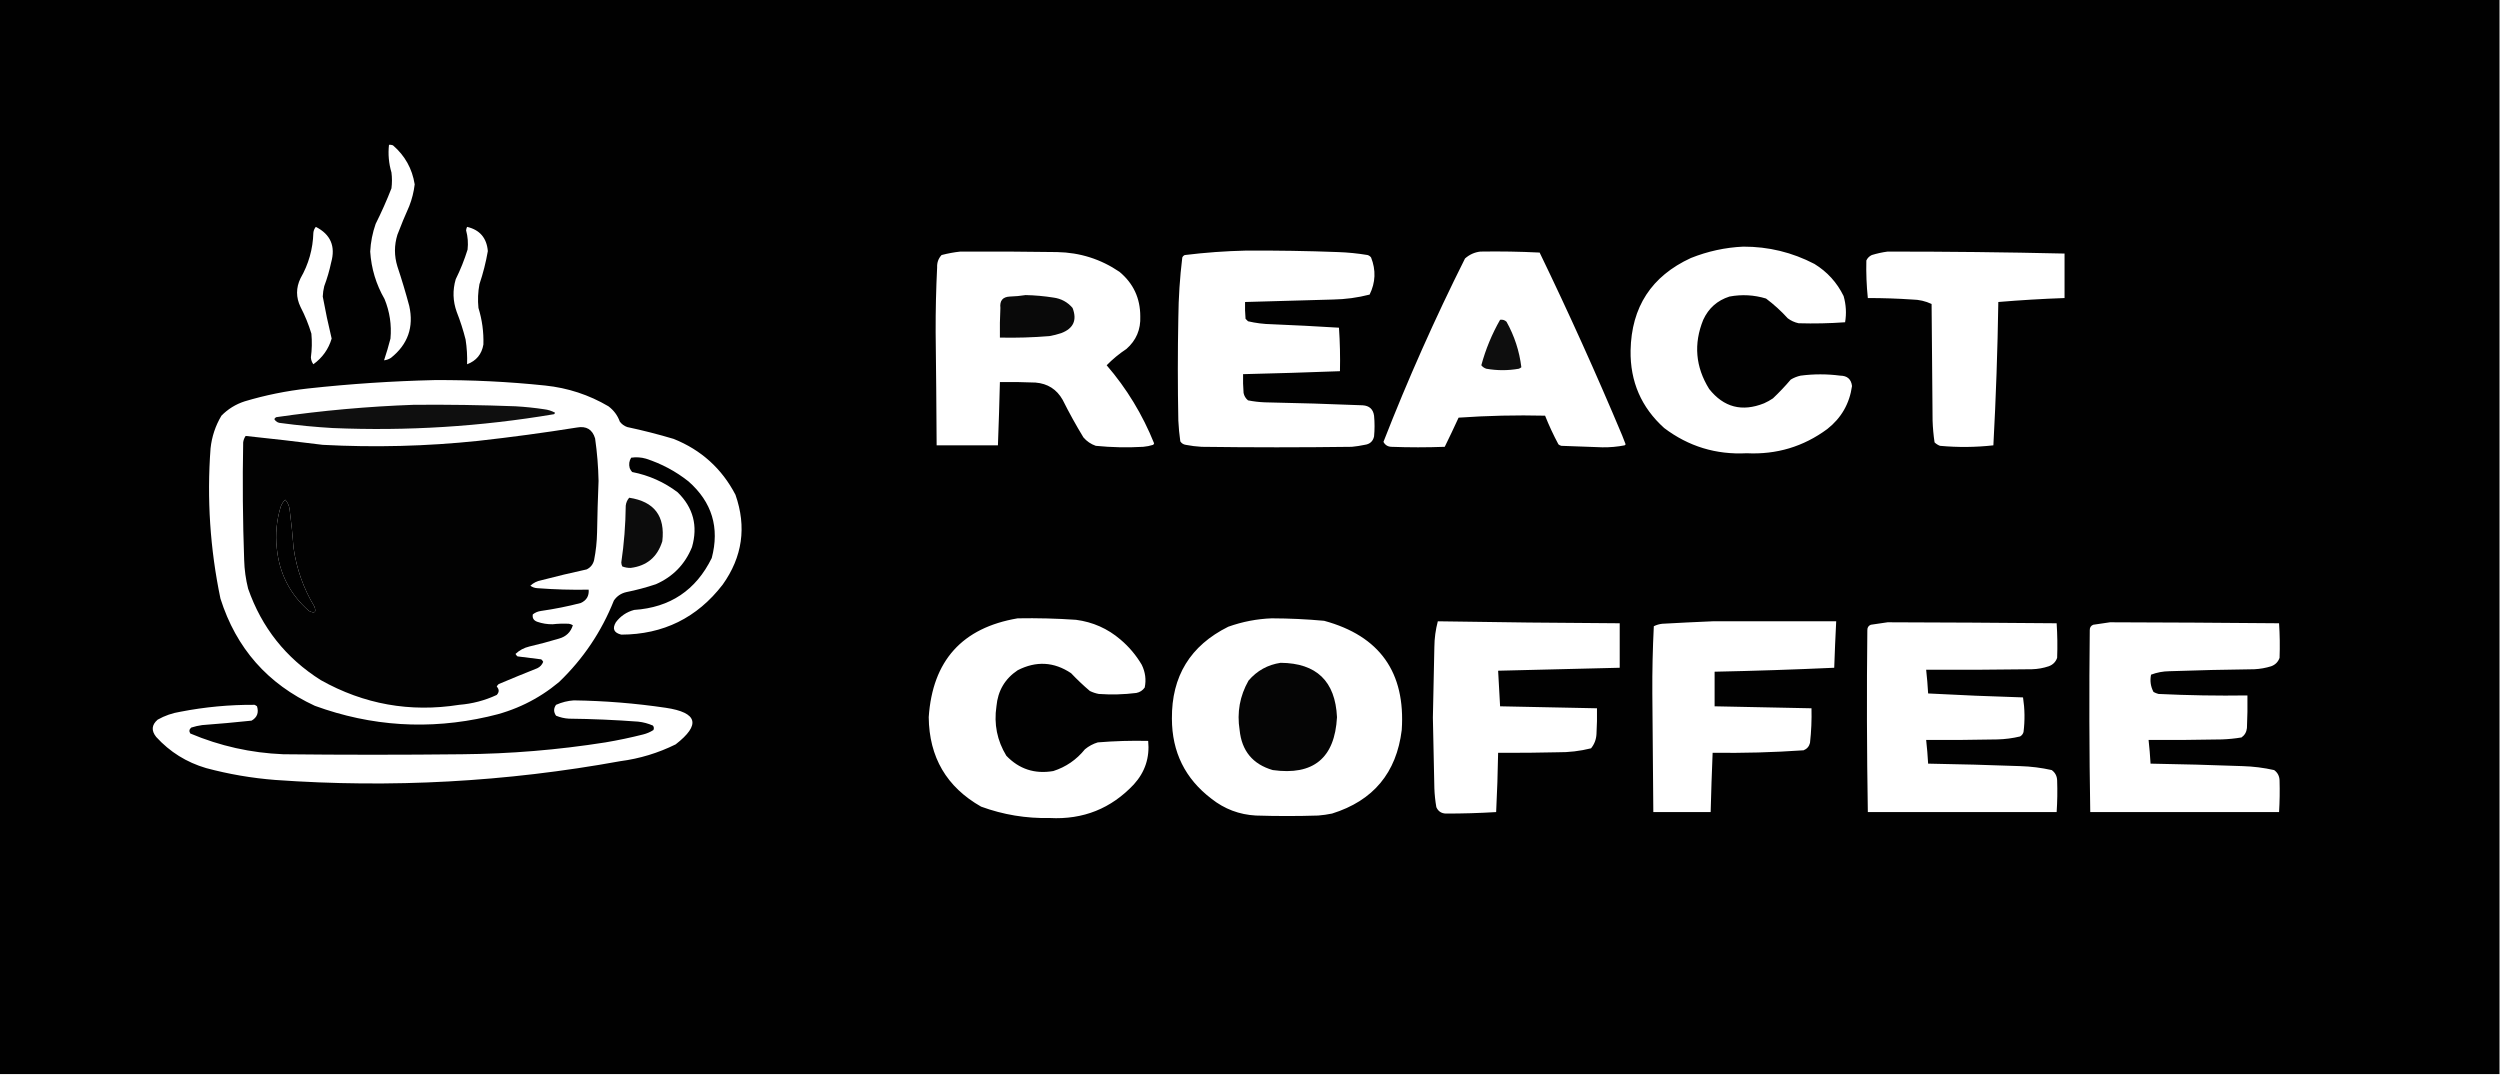
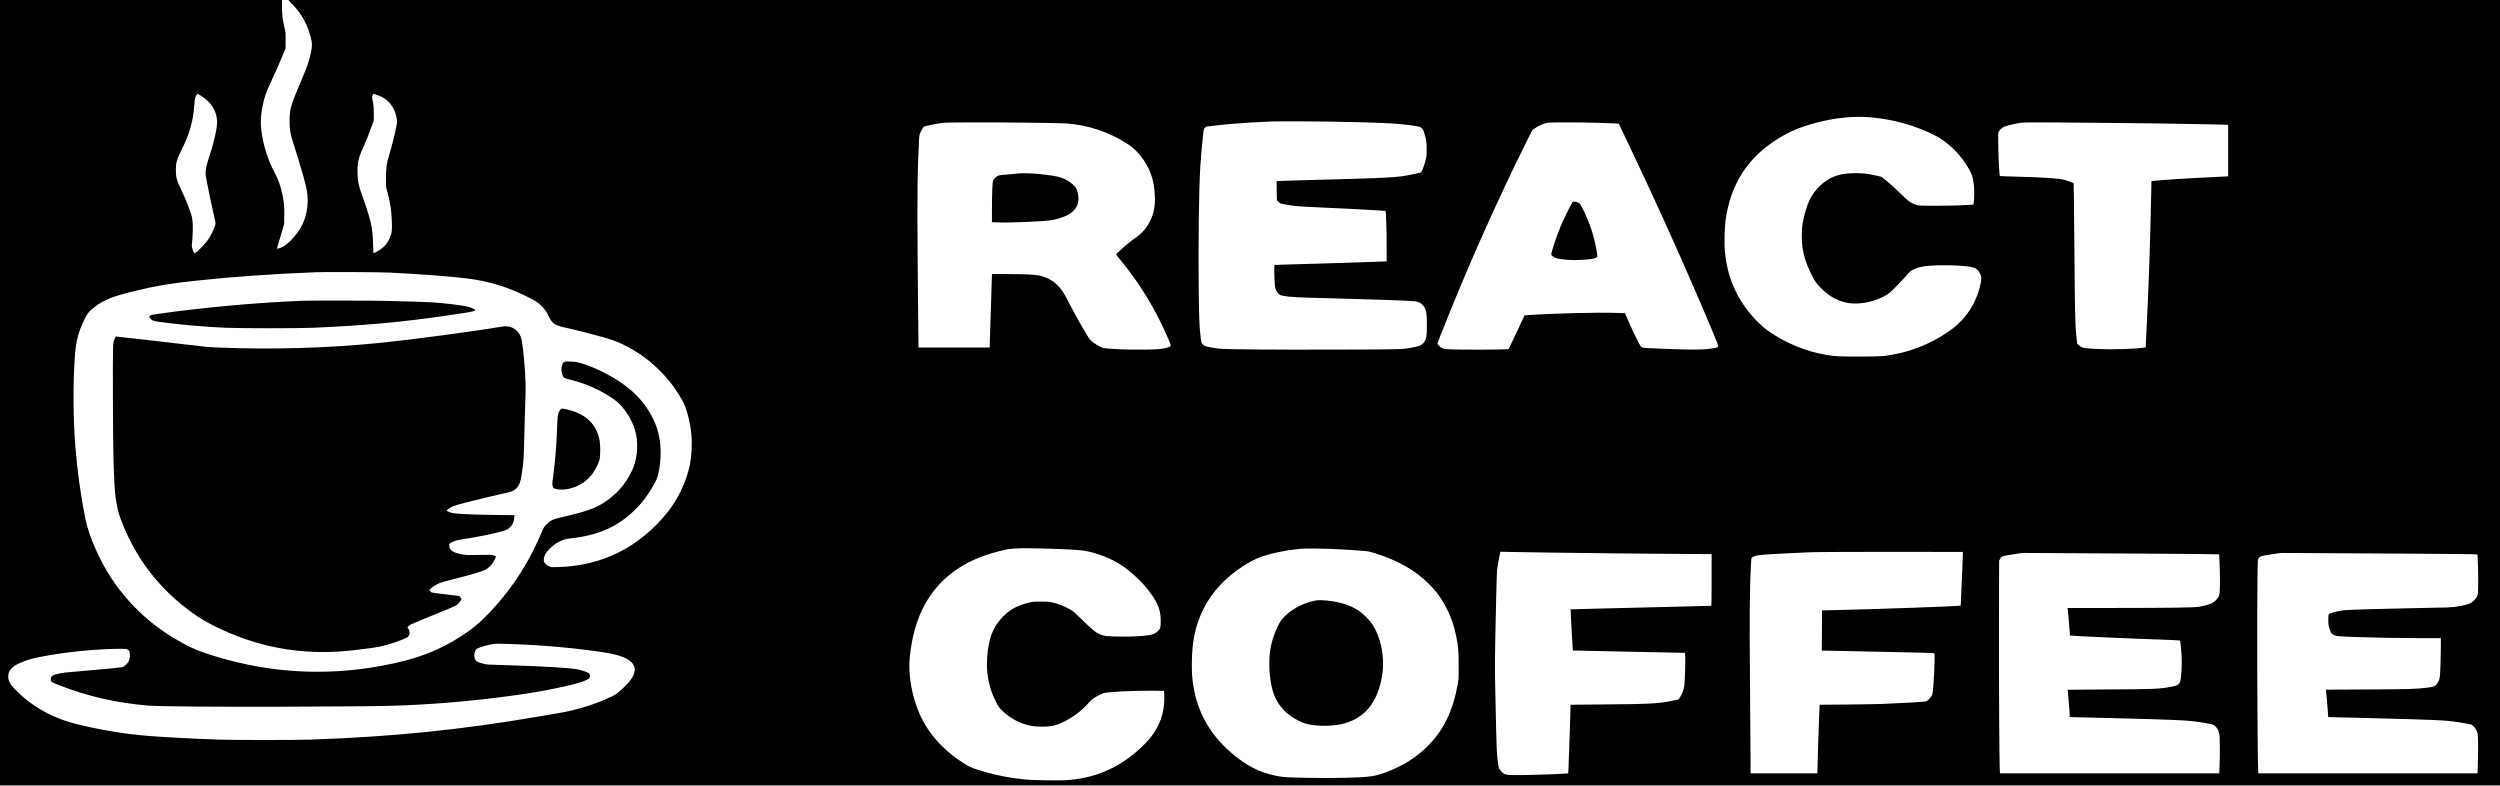
- <svg xmlns="http://www.w3.org/2000/svg" version="1.1" width="2529px" height="1087px" style="shape-rendering:geometricPrecision; text-rendering:geometricPrecision; image-rendering:optimizeQuality; fill-rule:evenodd; clip-rule:evenodd">
-   <g>
-     <path style="opacity:0.996" fill="#000000" d="M -0.5,-0.5 C 842.5,-0.5 1685.5,-0.5 2528.5,-0.5C 2528.5,361.833 2528.5,724.167 2528.5,1086.5C 1685.5,1086.5 842.5,1086.5 -0.5,1086.5C -0.5,724.167 -0.5,361.833 -0.5,-0.5 Z M 393.5,146.5 C 394.873,146.343 396.207,146.51 397.5,147C 409.668,157.505 417.001,170.672 419.5,186.5C 418.608,194.066 416.775,201.4 414,208.5C 409.724,218.052 405.724,227.719 402,237.5C 398.717,248.16 398.717,258.827 402,269.5C 406.405,282.714 410.405,296.047 414,309.5C 418.758,330.896 412.591,348.396 395.5,362C 393.35,363.411 391.016,364.245 388.5,364.5C 390.918,357.306 393.085,349.973 395,342.5C 396.254,328.692 394.254,315.358 389,302.5C 380.431,287.626 375.597,271.626 374.5,254.5C 374.987,244.897 376.821,235.564 380,226.5C 385.883,214.736 391.216,202.736 396,190.5C 396.667,185.167 396.667,179.833 396,174.5C 393.29,165.269 392.456,155.935 393.5,146.5 Z M 319.5,229.5 C 334.441,237.125 339.608,249.125 335,265.5C 333.276,273.672 330.943,281.672 328,289.5C 327.141,292.948 326.641,296.448 326.5,300C 329.102,314.244 332.102,328.411 335.5,342.5C 332.338,353.184 326.171,361.851 317,368.5C 315.481,366.444 314.647,364.11 314.5,361.5C 315.57,353.522 315.737,345.522 315,337.5C 312.169,328.169 308.502,319.169 304,310.5C 299.333,300.833 299.333,291.167 304,281.5C 312.198,267.242 316.531,251.908 317,235.5C 317.236,233.189 318.069,231.189 319.5,229.5 Z M 472.5,229.5 C 485.348,232.523 492.348,240.69 493.5,254C 491.533,265.369 488.699,276.535 485,287.5C 483.512,295.445 483.178,303.445 484,311.5C 487.726,323.582 489.393,335.915 489,348.5C 487.346,358.322 481.846,364.989 472.5,368.5C 472.795,360.156 472.295,351.823 471,343.5C 468.603,333.975 465.603,324.642 462,315.5C 458.09,304.577 457.757,293.577 461,282.5C 465.777,272.841 469.777,262.841 473,252.5C 473.743,245.912 473.243,239.412 471.5,233C 471.648,231.744 471.982,230.577 472.5,229.5 Z M 1763.5,249.5 C 1788.96,249.424 1812.96,255.257 1835.5,267C 1848.49,274.987 1858.32,285.82 1865,299.5C 1867.5,308.27 1868,317.103 1866.5,326C 1850.84,327.128 1835.18,327.461 1819.5,327C 1815.46,326.144 1811.79,324.478 1808.5,322C 1801.77,314.595 1794.43,307.928 1786.5,302C 1774.35,298.322 1762.02,297.656 1749.5,300C 1737.24,303.924 1728.41,311.757 1723,323.5C 1713.13,347.856 1715.13,371.189 1729,393.5C 1743.73,412.061 1762.23,416.894 1784.5,408C 1787.66,406.587 1790.66,404.92 1793.5,403C 1799.87,396.969 1805.87,390.636 1811.5,384C 1814.62,382.107 1817.95,380.774 1821.5,380C 1834.82,378.265 1848.16,378.265 1861.5,380C 1868.66,380.058 1872.66,383.558 1873.5,390.5C 1870.98,408.367 1862.65,422.867 1848.5,434C 1824.36,451.822 1797.19,459.988 1767,458.5C 1735.92,460.113 1708.09,451.613 1683.5,433C 1660.32,412.129 1648.99,385.962 1649.5,354.5C 1650.35,310.505 1670.69,279.339 1710.5,261C 1727.65,254.148 1745.31,250.315 1763.5,249.5 Z M 1260.5,253.5 C 1291.51,253.334 1322.51,253.834 1353.5,255C 1363.57,255.341 1373.57,256.341 1383.5,258C 1384.93,258.465 1386.1,259.299 1387,260.5C 1392.02,273.277 1391.52,285.777 1385.5,298C 1373.4,301.123 1361.07,302.79 1348.5,303C 1318.82,303.792 1289.16,304.625 1259.5,305.5C 1259.33,311.176 1259.5,316.843 1260,322.5C 1260.83,323.333 1261.67,324.167 1262.5,325C 1270.39,326.849 1278.39,327.849 1286.5,328C 1309.21,328.922 1331.88,330.089 1354.5,331.5C 1355.5,346.152 1355.83,360.818 1355.5,375.5C 1322.86,376.739 1290.19,377.739 1257.5,378.5C 1257.33,384.842 1257.5,391.175 1258,397.5C 1258.61,400.548 1260.11,403.048 1262.5,405C 1268.1,406.124 1273.77,406.79 1279.5,407C 1312.52,407.642 1345.52,408.642 1378.5,410C 1385.23,410.431 1389.06,413.931 1390,420.5C 1390.67,427.5 1390.67,434.5 1390,441.5C 1388.87,446.498 1385.71,449.331 1380.5,450C 1376.21,450.912 1371.87,451.579 1367.5,452C 1316.83,452.667 1266.17,452.667 1215.5,452C 1210.12,451.693 1204.78,451.026 1199.5,450C 1197.15,449.654 1195.32,448.487 1194,446.5C 1193,439.533 1192.34,432.533 1192,425.5C 1191.33,390.833 1191.33,356.167 1192,321.5C 1192.2,301.081 1193.53,280.747 1196,260.5C 1196.5,259.333 1197.33,258.5 1198.5,258C 1219.24,255.462 1239.91,253.962 1260.5,253.5 Z M 971.5,254.5 C 1004.17,254.333 1036.84,254.5 1069.5,255C 1092.55,255.461 1113.55,262.128 1132.5,275C 1146.5,286.667 1153.5,301.667 1153.5,320C 1154.07,333.297 1149.41,344.297 1139.5,353C 1132.24,357.794 1125.57,363.294 1119.5,369.5C 1139.77,392.995 1155.77,419.329 1167.5,448.5C 1167.29,449.086 1166.96,449.586 1166.5,450C 1163.25,451.036 1159.91,451.703 1156.5,452C 1140.45,452.921 1124.45,452.588 1108.5,451C 1103.55,449.28 1099.39,446.446 1096,442.5C 1088.49,430.155 1081.49,417.488 1075,404.5C 1068.98,393.829 1059.81,387.995 1047.5,387C 1035.5,386.5 1023.5,386.333 1011.5,386.5C 1010.99,407.839 1010.32,429.172 1009.5,450.5C 988.833,450.5 968.167,450.5 947.5,450.5C 947.288,412.333 946.955,374.166 946.5,336C 946.424,314.148 946.924,292.315 948,270.5C 947.777,265.639 949.277,261.473 952.5,258C 958.879,256.326 965.213,255.16 971.5,254.5 Z M 1497.5,254.5 C 1517.51,254.167 1537.51,254.5 1557.5,255.5C 1586.96,316.424 1614.8,378.091 1641,440.5C 1642.17,443.5 1643.33,446.5 1644.5,449.5C 1644.17,449.833 1643.83,450.167 1643.5,450.5C 1636.09,451.942 1628.59,452.609 1621,452.5C 1607.17,451.988 1593.33,451.488 1579.5,451C 1578.38,450.751 1577.38,450.251 1576.5,449.5C 1571.45,440.074 1566.95,430.407 1563,420.5C 1533.88,419.802 1504.71,420.469 1475.5,422.5C 1470.96,432.409 1466.3,442.243 1461.5,452C 1443.5,452.667 1425.5,452.667 1407.5,452C 1403.83,451.835 1401.16,450.168 1399.5,447C 1424.13,383.913 1451.63,322.08 1482,261.5C 1486.52,257.504 1491.68,255.17 1497.5,254.5 Z M 1909.5,254.5 C 1969.18,254.464 2028.85,255.131 2088.5,256.5C 2088.5,271.5 2088.5,286.5 2088.5,301.5C 2066.12,302.295 2043.79,303.628 2021.5,305.5C 2020.77,353.88 2019.1,402.213 2016.5,450.5C 1998.53,452.506 1980.53,452.672 1962.5,451C 1960.41,450.208 1958.58,449.041 1957,447.5C 1955.92,440.209 1955.25,432.876 1955,425.5C 1954.67,386.167 1954.33,346.833 1954,307.5C 1947.86,304.605 1941.36,303.105 1934.5,303C 1919.52,301.988 1904.52,301.488 1889.5,301.5C 1888.19,288.86 1887.69,276.193 1888,263.5C 1889.17,261 1891,259.167 1893.5,258C 1898.87,256.362 1904.2,255.195 1909.5,254.5 Z M 439.5,384.5 C 476.94,384.283 514.273,386.116 551.5,390C 574.441,392.395 595.774,399.395 615.5,411C 620.905,415.061 624.738,420.228 627,426.5C 628.938,429.106 631.438,430.939 634.5,432C 650.329,435.366 665.996,439.366 681.5,444C 709.348,455.187 730.182,474.02 744,500.5C 755.407,533.062 751.073,563.395 731,591.5C 705.137,625.014 670.971,641.848 628.5,642C 620.996,640.169 619.163,636.002 623,629.5C 627.69,623.232 633.857,619.065 641.5,617C 677.821,614.595 703.988,597.095 720,564.5C 728.089,533.771 720.255,507.938 696.5,487C 683.595,476.785 669.262,469.119 653.5,464C 648.572,462.582 643.572,462.249 638.5,463C 636.477,466.183 635.977,469.683 637,473.5C 637.583,475.002 638.416,476.335 639.5,477.5C 656.486,480.83 671.819,487.664 685.5,498C 701.35,513.569 706.183,532.069 700,553.5C 692.92,570.914 680.753,583.414 663.5,591C 653.669,594.291 643.669,596.958 633.5,599C 628.2,600.229 624.033,603.062 621,607.5C 608.436,639.051 589.936,666.551 565.5,690C 544.484,707.507 520.484,719.173 493.5,725C 434.045,738.538 375.711,734.871 318.5,714C 270.738,691.902 238.905,655.735 223,605.5C 212.52,555.27 209.187,504.603 213,453.5C 214.28,441.661 217.946,430.661 224,420.5C 230.61,413.774 238.443,408.94 247.5,406C 268.425,399.734 289.759,395.401 311.5,393C 354.204,388.332 396.87,385.498 439.5,384.5 Z M 288.5,505.5 C 291.038,508.245 292.538,511.578 293,515.5C 294.689,528.462 296.023,541.462 297,554.5C 300.034,575.603 307.034,595.27 318,613.5C 320.27,619.431 318.437,620.931 312.5,618C 293.348,601.198 282.515,580.031 280,554.5C 278.464,540.195 279.797,526.195 284,512.5C 285.012,509.798 286.512,507.465 288.5,505.5 Z M 1029.5,625.5 C 1049.19,625.153 1068.86,625.653 1088.5,627C 1105.53,629.227 1120.53,635.894 1133.5,647C 1142.11,654.278 1149.28,662.778 1155,672.5C 1158.62,679.92 1159.62,687.587 1158,695.5C 1155.9,698.467 1153.07,700.3 1149.5,701C 1136.88,702.564 1124.22,702.897 1111.5,702C 1108.36,701.399 1105.36,700.399 1102.5,699C 1095.86,693.366 1089.53,687.366 1083.5,681C 1066.2,669.44 1048.2,668.44 1029.5,678C 1016.59,686.628 1009.43,698.794 1008,714.5C 1005.33,732.492 1008.66,749.159 1018,764.5C 1030.95,778.039 1046.78,783.205 1065.5,780C 1078.29,775.89 1088.96,768.557 1097.5,758C 1101.37,754.796 1105.7,752.462 1110.5,751C 1127.46,749.607 1144.46,749.107 1161.5,749.5C 1163.15,766.377 1158.32,781.043 1147,793.5C 1124.04,817.939 1095.7,829.272 1062,827.5C 1038.06,828.031 1014.9,824.197 992.5,816C 957.581,796.183 939.915,766.016 939.5,725.5C 943.339,668.339 973.339,635.006 1029.5,625.5 Z M 1286.5,625.5 C 1304.21,625.557 1321.87,626.391 1339.5,628C 1395.75,643.308 1421.92,680.142 1418,738.5C 1412.67,781.829 1389.17,809.996 1347.5,823C 1342.88,823.958 1338.21,824.625 1333.5,825C 1312.5,825.667 1291.5,825.667 1270.5,825C 1253.69,824.094 1238.69,818.427 1225.5,808C 1198.88,787.759 1185.55,760.759 1185.5,727C 1185.12,684.093 1204.12,653.093 1242.5,634C 1256.87,628.891 1271.54,626.058 1286.5,625.5 Z M 1454.5,628.5 C 1515.83,629.51 1577.16,630.177 1638.5,630.5C 1638.5,645.5 1638.5,660.5 1638.5,675.5C 1597.5,676.568 1556.5,677.568 1515.5,678.5C 1516.07,690.506 1516.74,702.506 1517.5,714.5C 1550.17,715.115 1582.83,715.782 1615.5,716.5C 1615.67,725.173 1615.5,733.84 1615,742.5C 1614.73,747.996 1612.89,752.83 1609.5,757C 1598.36,759.798 1587.03,761.132 1575.5,761C 1555.5,761.5 1535.5,761.667 1515.5,761.5C 1515.17,781.512 1514.5,801.512 1513.5,821.5C 1496.51,822.528 1479.51,823.028 1462.5,823C 1457.97,822.802 1454.8,820.635 1453,816.5C 1451.91,810.218 1451.24,803.884 1451,797.5C 1450.57,773.665 1450.07,749.832 1449.5,726C 1450.07,702.168 1450.57,678.335 1451,654.5C 1451.08,645.663 1452.25,636.996 1454.5,628.5 Z M 1732.5,628.5 C 1774.17,628.5 1815.83,628.5 1857.5,628.5C 1856.69,644.16 1856.03,659.827 1855.5,675.5C 1815.19,677.338 1774.86,678.672 1734.5,679.5C 1734.5,691.167 1734.5,702.833 1734.5,714.5C 1767.17,715.133 1799.83,715.8 1832.5,716.5C 1832.8,728.206 1832.3,739.873 1831,751.5C 1830.11,755.112 1827.94,757.612 1824.5,759C 1793.87,761.109 1763.21,761.942 1732.5,761.5C 1731.67,781.494 1731,801.494 1730.5,821.5C 1711.17,821.5 1691.83,821.5 1672.5,821.5C 1672.15,781.501 1671.81,741.501 1671.5,701.5C 1671.37,678.799 1671.87,656.132 1673,633.5C 1675.66,632.166 1678.49,631.332 1681.5,631C 1698.65,630.038 1715.65,629.205 1732.5,628.5 Z M 1909.5,629.5 C 1966.5,629.64 2023.5,629.973 2080.5,630.5C 2081.27,642.16 2081.44,653.827 2081,665.5C 2079.53,669.641 2076.69,672.474 2072.5,674C 2066.99,675.851 2061.33,676.851 2055.5,677C 2019.83,677.5 1984.17,677.667 1948.5,677.5C 1949.39,685.48 1950.05,693.48 1950.5,701.5C 1982.48,703.209 2014.48,704.543 2046.5,705.5C 2048.29,717.165 2048.46,728.831 2047,740.5C 2046.43,742.492 2045.26,743.992 2043.5,745C 2035.95,746.812 2028.29,747.812 2020.5,748C 1996.5,748.5 1972.5,748.667 1948.5,748.5C 1949.39,756.48 1950.05,764.48 1950.5,772.5C 1981.51,773.015 2012.51,773.848 2043.5,775C 2054.31,775.312 2064.98,776.645 2075.5,779C 2079.01,781.521 2080.85,785.021 2081,789.5C 2081.38,800.171 2081.21,810.838 2080.5,821.5C 2016.83,821.5 1953.17,821.5 1889.5,821.5C 1888.48,760.17 1888.31,698.837 1889,637.5C 1888.95,634.809 1890.11,632.976 1892.5,632C 1898.3,631.109 1903.97,630.275 1909.5,629.5 Z M 2134.5,629.5 C 2191.5,629.64 2248.5,629.973 2305.5,630.5C 2306.27,642.16 2306.44,653.827 2306,665.5C 2304.5,669.667 2301.67,672.5 2297.5,674C 2291.97,675.726 2286.3,676.726 2280.5,677C 2251.83,677.339 2223.16,678.006 2194.5,679C 2188.07,679.088 2181.9,680.255 2176,682.5C 2174.75,688.706 2175.59,694.539 2178.5,700C 2180.09,700.862 2181.75,701.529 2183.5,702C 2213.47,703.443 2243.47,703.943 2273.5,703.5C 2273.67,714.505 2273.5,725.505 2273,736.5C 2272.56,740.566 2270.72,743.732 2267.5,746C 2260.88,747.108 2254.22,747.775 2247.5,748C 2222.84,748.5 2198.17,748.667 2173.5,748.5C 2174.39,756.48 2175.05,764.48 2175.5,772.5C 2206.51,773.015 2237.51,773.848 2268.5,775C 2279.31,775.312 2289.98,776.645 2300.5,779C 2304.01,781.521 2305.85,785.021 2306,789.5C 2306.31,800.169 2306.15,810.836 2305.5,821.5C 2241.83,821.5 2178.17,821.5 2114.5,821.5C 2113.47,760.17 2113.31,698.837 2114,637.5C 2113.95,634.809 2115.11,632.976 2117.5,632C 2123.3,631.109 2128.97,630.275 2134.5,629.5 Z M 580.5,708.5 C 611.666,708.944 642.666,711.444 673.5,716C 705.749,720.802 709.082,733.136 683.5,753C 665.804,761.759 647.138,767.425 627.5,770C 511.939,791.033 395.606,797.366 278.5,789C 254.786,787.159 231.453,783.159 208.5,777C 188.688,771.182 171.855,760.682 158,745.5C 152.88,739.086 153.38,733.253 159.5,728C 166.678,723.955 174.345,721.288 182.5,720C 207.288,715.171 232.288,712.838 257.5,713C 258.416,713.374 259.25,713.874 260,714.5C 261.945,720.936 260.112,725.769 254.5,729C 237.863,730.758 221.196,732.258 204.5,733.5C 200.758,734.015 197.091,734.848 193.5,736C 191.398,737.733 191.065,739.733 192.5,742C 222.546,754.678 253.88,761.678 286.5,763C 346.833,763.667 407.167,763.667 467.5,763C 516.137,762.586 564.47,758.586 612.5,751C 625.275,748.845 637.942,746.178 650.5,743C 654.263,742.08 657.763,740.58 661,738.5C 661.72,736.888 661.554,735.388 660.5,734C 655.716,731.887 650.716,730.554 645.5,730C 622.201,728.262 598.868,727.262 575.5,727C 570.995,726.737 566.661,725.737 562.5,724C 559.911,720.264 559.911,716.598 562.5,713C 568.349,710.399 574.349,708.899 580.5,708.5 Z" />
-   </g>
-   <g>
-     <path style="opacity:0.961" fill="#000000" d="M 1037.5,298.5 C 1046.89,298.702 1056.22,299.535 1065.5,301C 1073.38,302.021 1079.88,305.521 1085,311.5C 1089.77,323.795 1085.94,332.295 1073.5,337C 1069.58,338.313 1065.58,339.313 1061.5,340C 1044.87,341.372 1028.2,341.872 1011.5,341.5C 1011.33,331.494 1011.5,321.494 1012,311.5C 1011.18,304.171 1014.35,300.338 1021.5,300C 1027.02,299.827 1032.35,299.327 1037.5,298.5 Z" />
-   </g>
-   <g>
-     <path style="opacity:0.942" fill="#000000" d="M 1517.5,323.5 C 1520.04,323.104 1522.21,323.771 1524,325.5C 1532.03,339.925 1537.03,355.258 1539,371.5C 1538.25,372.126 1537.42,372.626 1536.5,373C 1525.52,374.948 1514.52,374.948 1503.5,373C 1501.45,372.313 1499.78,371.146 1498.5,369.5C 1502.89,353.318 1509.22,337.985 1517.5,323.5 Z" />
-   </g>
-   <g>
-     <path style="opacity:0.94" fill="#000000" d="M 418.5,409.5 C 452.846,409.203 487.18,409.703 521.5,411C 531.212,411.561 540.879,412.561 550.5,414C 554.403,414.468 558.07,415.634 561.5,417.5C 561.291,418.086 560.957,418.586 560.5,419C 486.322,431.527 411.655,436.193 336.5,433C 319.101,431.994 301.768,430.327 284.5,428C 281.335,427.923 279.001,426.59 277.5,424C 277.905,423.055 278.572,422.388 279.5,422C 325.762,415.325 372.095,411.158 418.5,409.5 Z" />
-   </g>
-   <g>
-     <path style="opacity:0.989" fill="#000000" d="M 583.5,432.5 C 593.085,430.7 599.251,434.367 602,443.5C 604.048,457.747 605.214,472.081 605.5,486.5C 604.788,503.826 604.288,521.159 604,538.5C 603.828,547.932 602.828,557.265 601,566.5C 599.99,570.843 597.49,574.01 593.5,576C 578.089,579.353 562.755,583.02 547.5,587C 543.241,587.799 539.575,589.632 536.5,592.5C 538.547,594.015 540.881,594.849 543.5,595C 560.805,596.32 578.139,596.82 595.5,596.5C 596.002,602.841 593.335,607.341 587.5,610C 574.328,613.406 560.995,616.073 547.5,618C 544.304,618.396 541.47,619.562 539,621.5C 538.318,625.18 539.818,627.68 543.5,629C 548.517,630.737 553.684,631.57 559,631.5C 564.503,630.887 570.003,630.721 575.5,631C 576.938,631.219 578.271,631.719 579.5,632.5C 577.323,639.509 572.657,644.009 565.5,646C 555.587,648.978 545.587,651.645 535.5,654C 530.1,655.287 525.433,657.787 521.5,661.5C 521.977,662.478 522.643,663.311 523.5,664C 531.512,664.956 539.512,665.956 547.5,667C 548.357,667.689 549.023,668.522 549.5,669.5C 548.363,672.47 546.363,674.636 543.5,676C 530.447,681.181 517.447,686.515 504.5,692C 503.643,692.689 502.977,693.522 502.5,694.5C 505.113,697.371 505.113,700.205 502.5,703C 490.461,708.609 477.795,711.943 464.5,713C 414.853,720.838 368.186,712.504 324.5,688C 289.283,665.773 264.783,634.939 251,595.5C 248.603,585.988 247.269,576.322 247,566.5C 245.579,526.842 245.245,487.176 246,447.5C 246.303,445.112 247.137,442.945 248.5,441C 274.494,443.712 300.494,446.712 326.5,450C 378.936,452.793 431.269,451.459 483.5,446C 517.082,442.273 550.415,437.773 583.5,432.5 Z M 288.5,505.5 C 286.512,507.465 285.012,509.798 284,512.5C 279.797,526.195 278.464,540.195 280,554.5C 282.515,580.031 293.348,601.198 312.5,618C 318.437,620.931 320.27,619.431 318,613.5C 307.034,595.27 300.034,575.603 297,554.5C 296.023,541.462 294.689,528.462 293,515.5C 292.538,511.578 291.038,508.245 288.5,505.5 Z" />
-   </g>
-   <g>
-     <path style="opacity:0.953" fill="#000000" d="M 636.5,503.5 C 661.836,507.34 673.003,522.007 670,547.5C 665.054,563.458 654.387,572.458 638,574.5C 635.04,574.557 632.207,574.057 629.5,573C 628.892,571.769 628.559,570.436 628.5,569C 631.302,549.941 632.802,530.774 633,511.5C 633.368,508.435 634.535,505.768 636.5,503.5 Z" />
-   </g>
-   <g>
-     <path style="opacity:0.979" fill="#000000" d="M 1295.5,670.5 C 1331.81,670.808 1350.81,689.141 1352.5,725.5C 1350.27,766.898 1328.6,784.732 1287.5,779C 1267.3,773.12 1256.13,759.62 1254,738.5C 1251.18,720.739 1254.18,704.072 1263,688.5C 1271.62,678.441 1282.45,672.441 1295.5,670.5 Z" />
+ <svg xmlns="http://www.w3.org/2000/svg" version="1.0" width="6805pt" height="2138pt" viewBox="0 0 6805 2138" preserveAspectRatio="xMidYMid meet">
+   <g transform="translate(0,2138) scale(0.1,-0.1)" fill="#000000" stroke="none">
+     <path d="M0 10690 l0 -10690 34025 0 34025 0 0 10690 0 10690 -30102 0 -30102 0 90 -92 c164 -170 256 -294 353 -478 76 -146 123 -269 168 -440 44 -170 45 -229 5 -425 -43 -206 -97 -372 -209 -630 -135 -312 -288 -697 -317 -799 -44 -151 -59 -289 -53 -491 6 -220 21 -293 122 -609 175 -551 308 -1009 339 -1174 84 -440 -4 -865 -248 -1197 -116 -159 -298 -335 -396 -384 -51 -26 -157 -58 -164 -50 -2 2 21 81 51 174 29 94 75 244 100 335 l47 165 4 210 c4 233 -6 368 -44 555 -47 234 -115 437 -198 590 -155 284 -280 628 -340 937 -76 387 -75 584 0 953 44 215 88 340 206 590 127 269 260 572 350 793 l62 152 0 220 c1 215 0 223 -31 350 -52 209 -66 326 -66 548 l0 197 -3839 0 -3838 0 0 -10690z m5485 8075 c157 -101 271 -221 340 -360 102 -205 109 -387 29 -724 -60 -253 -84 -340 -155 -556 -73 -224 -84 -269 -99 -409 -9 -88 -8 -95 65 -460 40 -204 101 -490 135 -636 34 -146 64 -281 66 -300 11 -71 -100 -319 -214 -479 -75 -105 -207 -244 -295 -311 l-59 -44 -19 25 c-11 13 -29 55 -41 93 -20 65 -20 77 -9 190 19 201 24 404 13 541 -10 118 -16 145 -67 293 -65 191 -140 370 -254 610 -112 234 -134 321 -134 512 0 207 21 280 162 565 217 436 310 770 341 1217 11 159 17 190 55 254 l26 44 31 -16 c16 -9 54 -31 83 -49z m4879 -9 c234 -105 393 -328 437 -612 11 -75 10 -89 -20 -244 -40 -204 -124 -532 -190 -745 -69 -222 -85 -342 -85 -630 l0 -230 37 -130 c79 -282 116 -535 124 -842 7 -248 -2 -301 -71 -448 -51 -107 -104 -176 -190 -247 -61 -50 -175 -118 -223 -133 -23 -6 -23 -6 -23 112 0 65 -5 186 -10 268 -18 273 -37 384 -105 620 -58 201 -98 320 -215 645 -65 178 -90 307 -97 500 -10 276 21 435 127 665 88 191 182 424 256 635 l59 165 -1 195 c0 162 -4 212 -22 297 -26 119 -27 152 -8 198 l15 34 73 -23 c40 -13 99 -35 132 -50z m40512 -566 c635 -50 1235 -215 1789 -493 311 -155 640 -459 851 -787 141 -219 180 -319 210 -540 17 -127 18 -352 3 -471 l-11 -86 -92 -7 c-279 -19 -548 -27 -941 -27 -498 0 -495 -1 -660 84 -70 36 -106 67 -295 252 -118 116 -282 264 -365 331 l-150 120 -110 27 c-321 78 -595 93 -920 51 -377 -50 -734 -320 -924 -700 -78 -156 -162 -439 -198 -669 -24 -152 -24 -478 0 -630 39 -251 103 -448 227 -700 98 -201 135 -257 245 -373 228 -241 456 -375 738 -433 345 -70 817 34 1137 251 64 43 347 331 490 499 87 101 102 114 175 150 119 59 196 81 340 97 367 43 1051 26 1281 -32 86 -22 151 -73 192 -154 42 -84 51 -138 36 -225 -90 -518 -362 -973 -771 -1287 -428 -329 -990 -582 -1536 -692 -331 -67 -388 -71 -1017 -71 -585 0 -634 3 -895 46 -562 94 -1129 332 -1607 675 -143 103 -351 310 -499 496 -380 480 -595 1030 -650 1658 -17 193 -6 632 20 825 133 985 599 1713 1424 2226 238 149 435 244 682 329 604 208 1257 303 1801 260z m-14666 -120 c1324 -23 1814 -46 2235 -106 254 -37 273 -49 324 -208 51 -158 65 -254 65 -436 1 -136 -3 -183 -22 -269 -26 -113 -71 -250 -108 -322 -26 -52 3 -41 -273 -98 -420 -87 -493 -91 -3121 -161 -217 -6 -433 -13 -479 -16 l-84 -6 5 -260 6 -260 42 -43 c42 -43 44 -44 179 -69 215 -42 346 -54 723 -71 746 -32 2006 -99 2014 -107 12 -13 28 -520 28 -903 l1 -470 -190 -7 c-590 -22 -1474 -50 -1990 -63 -324 -8 -654 -18 -731 -21 l-141 -6 -6 -63 c-10 -105 11 -527 28 -576 42 -117 103 -181 190 -197 216 -40 348 -47 1345 -72 980 -24 2170 -66 2264 -80 97 -15 157 -44 214 -104 89 -94 111 -202 112 -546 0 -328 -21 -424 -112 -505 -57 -52 -103 -70 -258 -99 -309 -59 -232 -57 -2070 -62 -1694 -6 -3064 5 -3225 26 -164 21 -331 52 -370 70 -22 9 -54 33 -72 51 -29 32 -32 42 -48 163 -37 294 -45 482 -56 1301 -15 1168 5 2750 42 3350 14 230 44 587 71 834 21 197 23 206 50 237 16 18 37 35 46 38 22 7 431 51 647 71 340 30 754 55 1125 68 204 8 1098 6 1600 -3z m-8175 -30 c479 -6 926 -15 995 -20 605 -49 1134 -226 1650 -549 258 -161 501 -461 625 -770 81 -204 119 -392 130 -656 12 -264 -24 -464 -119 -660 -98 -202 -219 -346 -400 -474 -63 -44 -160 -117 -215 -162 -101 -80 -321 -285 -321 -298 0 -3 46 -60 101 -126 533 -638 982 -1377 1329 -2189 60 -140 63 -150 49 -174 -12 -22 -30 -30 -103 -49 -145 -36 -242 -44 -621 -50 -434 -7 -995 18 -1110 48 -100 27 -282 142 -354 225 -66 74 -370 607 -586 1026 -140 271 -186 341 -299 453 -135 135 -305 225 -501 266 -121 26 -405 38 -891 39 l-392 0 -6 -152 c-3 -84 -13 -398 -21 -698 -9 -300 -20 -646 -25 -770 -5 -124 -10 -260 -10 -302 l0 -78 -969 0 -969 0 -6 553 c-30 2695 -31 3842 -6 4497 27 701 27 702 50 770 11 36 41 95 65 131 l45 65 112 27 c139 32 253 53 384 71 126 17 1155 20 2389 6z m15380 -1 c198 -5 424 -13 503 -17 l144 -7 170 -355 c719 -1503 1390 -2978 2036 -4480 252 -588 378 -887 448 -1065 72 -184 72 -185 -24 -204 -279 -53 -532 -59 -1332 -28 -557 21 -629 26 -663 42 -32 16 -46 35 -100 139 -92 178 -191 386 -283 601 l-82 190 -223 8 c-512 18 -1829 -15 -2428 -62 l-83 -6 -98 -210 c-53 -115 -151 -322 -217 -460 l-120 -250 -189 -6 c-278 -9 -1064 -9 -1329 0 -207 7 -235 10 -283 31 -55 24 -132 99 -132 130 0 19 85 237 313 800 627 1554 1360 3186 2068 4611 l198 397 63 45 c114 81 242 136 366 157 71 12 868 11 1277 -1z m13415 1 c712 -6 1567 -14 1900 -20 1305 -21 1837 -31 1878 -36 l42 -5 0 -699 0 -698 -72 -6 c-40 -3 -235 -12 -433 -21 -490 -22 -1446 -83 -1551 -100 l-31 -5 -7 -318 c-31 -1489 -66 -2491 -130 -3777 l-21 -430 -45 -7 c-226 -36 -864 -57 -1230 -39 -429 21 -460 27 -549 109 l-40 37 -21 183 c-34 305 -40 569 -55 2405 -8 972 -17 1771 -20 1776 -9 15 -161 71 -262 97 -165 42 -536 66 -1283 85 -250 7 -458 14 -461 18 -17 15 -41 445 -46 798 -6 378 -5 382 16 416 29 48 95 106 145 127 54 24 261 76 395 99 132 23 184 24 1881 11z m-46250 -4079 c838 -40 1688 -104 2140 -161 546 -69 1055 -217 1538 -451 277 -133 375 -193 473 -289 101 -100 151 -171 220 -315 85 -176 155 -221 444 -285 274 -60 744 -179 1042 -264 282 -80 439 -143 668 -268 336 -183 589 -371 850 -633 258 -257 453 -516 635 -845 97 -175 198 -568 230 -895 24 -246 7 -581 -40 -819 -93 -459 -328 -955 -630 -1325 -761 -932 -1762 -1431 -2945 -1467 -177 -6 -194 -5 -246 15 -71 27 -134 81 -150 128 -17 53 -5 131 32 204 45 90 195 237 313 306 149 88 224 112 420 134 722 81 1262 325 1712 774 163 163 240 256 369 450 141 210 230 380 254 485 108 459 98 908 -30 1295 -22 66 -71 183 -109 260 -257 524 -695 928 -1370 1264 -251 125 -544 236 -700 265 -83 16 -271 21 -329 10 -37 -8 -61 -47 -81 -133 -24 -102 10 -251 69 -305 10 -10 90 -35 177 -56 434 -106 849 -295 1189 -540 271 -196 518 -589 589 -941 65 -321 24 -706 -104 -976 -189 -397 -443 -682 -810 -908 -231 -142 -504 -235 -1074 -365 -273 -62 -337 -91 -446 -200 -71 -71 -78 -82 -134 -215 -379 -897 -879 -1648 -1546 -2316 -197 -198 -359 -328 -625 -502 -644 -420 -1258 -650 -2194 -822 -1627 -298 -3223 -182 -4801 350 -284 96 -490 193 -825 393 -937 558 -1664 1367 -2115 2352 -172 376 -264 645 -324 947 -123 618 -214 1285 -266 1941 -59 747 -65 1675 -14 2423 27 414 97 687 256 1012 90 182 136 239 298 361 252 190 478 279 1085 427 578 140 996 210 1700 283 1026 108 2065 180 3220 226 286 11 1695 4 1985 -9z m17785 -7511 c515 -12 971 -35 1115 -56 365 -55 749 -203 1060 -409 226 -150 520 -420 690 -635 270 -340 363 -554 364 -840 1 -207 -5 -239 -65 -299 -74 -75 -151 -108 -289 -125 -233 -29 -467 -39 -793 -33 -527 8 -536 13 -1027 492 -152 149 -212 201 -275 237 -166 97 -342 166 -515 204 -67 15 -127 19 -290 19 -178 0 -219 -3 -308 -23 -248 -56 -458 -150 -602 -269 -223 -186 -366 -387 -454 -642 -102 -293 -141 -795 -87 -1115 47 -278 125 -507 255 -745 41 -76 68 -110 148 -186 221 -212 501 -355 796 -406 137 -23 379 -25 522 -5 287 41 734 310 981 589 44 51 95 105 112 120 74 65 225 150 333 188 110 37 814 73 1344 67 l305 -3 6 -90 c4 -49 3 -152 -2 -228 -15 -224 -62 -409 -155 -607 -109 -228 -262 -426 -499 -643 -595 -544 -1253 -822 -2050 -866 -183 -10 -894 2 -1060 19 -398 38 -754 105 -1107 206 -287 82 -409 128 -526 200 -586 361 -1006 819 -1253 1364 -217 480 -324 1090 -275 1570 114 1108 546 1898 1316 2406 352 232 786 403 1310 515 97 21 250 33 465 37 44 1 274 -3 510 -8z m7850 -10 c293 -12 675 -35 900 -55 128 -11 172 -20 298 -59 636 -199 1114 -470 1482 -840 215 -216 363 -423 495 -691 122 -247 193 -459 250 -745 54 -270 65 -399 65 -790 0 -345 -1 -359 -28 -515 -126 -711 -384 -1242 -812 -1671 -285 -286 -615 -502 -1025 -670 -392 -160 -513 -179 -1244 -196 -613 -13 -1499 1 -1696 27 -475 64 -863 234 -1262 552 -649 517 -1023 1135 -1153 1907 -38 228 -48 395 -42 708 10 499 80 856 243 1247 199 474 544 893 1011 1227 224 160 476 298 648 354 303 98 640 170 940 199 61 6 124 13 140 15 69 8 549 5 790 -4z m5880 -100 c1399 -19 2417 -30 3458 -36 l1037 -7 0 -704 c0 -386 -3 -703 -7 -703 -5 0 -532 -13 -1173 -30 -641 -16 -1500 -37 -1910 -46 -410 -9 -747 -18 -749 -20 -5 -4 57 -1115 62 -1120 1 -1 364 -10 807 -18 443 -9 1104 -23 1470 -31 366 -8 690 -15 721 -15 l56 0 5 -87 c9 -150 -10 -729 -27 -827 -18 -103 -57 -202 -114 -290 l-41 -63 -93 -21 c-414 -95 -607 -106 -2028 -118 l-817 -7 -6 -171 c-3 -94 -8 -281 -11 -416 -6 -226 -26 -778 -41 -1132 l-7 -147 -41 -5 c-142 -18 -1179 -50 -1446 -44 -217 4 -258 16 -335 99 -59 63 -69 89 -89 229 -38 272 -38 267 -72 1870 -18 860 -19 757 22 2630 8 366 19 703 24 750 15 122 47 308 71 412 l21 90 252 -6 c138 -4 589 -11 1001 -16z m11336 16 c2 -2 -4 -168 -13 -368 -9 -199 -23 -526 -31 -725 -7 -200 -16 -365 -18 -368 -16 -16 -2366 -100 -3449 -123 l-325 -7 -3 -547 -2 -548 62 0 c35 0 268 -4 518 -10 250 -5 909 -19 1465 -31 741 -15 1012 -24 1017 -32 27 -42 -18 -979 -52 -1107 -21 -78 -104 -172 -177 -201 -35 -13 -574 -45 -1178 -70 -137 -5 -579 -13 -981 -16 l-732 -6 -6 -106 c-11 -190 -56 -1535 -56 -1683 l0 -78 -910 0 -910 0 0 353 c0 193 -7 1117 -15 2052 -17 1876 -10 2668 31 3358 7 123 2 116 123 156 94 31 178 37 1396 95 200 10 788 14 2256 15 1092 0 1988 -1 1990 -3z m5209 -47 c965 -6 1758 -14 1762 -18 13 -12 31 -656 24 -875 -7 -209 -8 -222 -33 -273 -33 -68 -126 -157 -197 -188 -69 -31 -215 -70 -336 -91 -136 -23 -795 -32 -2323 -33 l-1259 -1 6 -47 c11 -83 34 -352 47 -528 6 -93 13 -172 15 -174 10 -11 1588 -81 2718 -120 188 -6 271 -13 276 -21 10 -16 28 -180 41 -370 12 -171 5 -451 -15 -627 -21 -180 -56 -216 -241 -252 -342 -66 -461 -71 -1737 -78 -610 -3 -1108 -7 -1108 -8 0 -2 7 -65 15 -141 14 -142 45 -528 45 -575 l0 -27 183 -6 c100 -3 412 -10 692 -16 866 -18 1961 -53 2235 -71 196 -12 466 -47 661 -85 141 -28 142 -28 189 -74 56 -54 84 -106 106 -193 13 -50 17 -124 18 -387 0 -179 -3 -409 -8 -512 l-8 -188 -2983 0 -2983 0 -6 58 c-14 140 -28 2478 -24 4032 l4 1696 23 46 c36 75 54 82 346 127 l260 40 920 -5 c506 -2 1710 -9 2675 -15z m7030 0 c965 -6 1758 -14 1762 -18 13 -12 31 -588 25 -839 -5 -247 -5 -253 -31 -306 -32 -65 -108 -143 -174 -179 -111 -60 -394 -115 -632 -122 -85 -3 -420 -10 -745 -15 -933 -17 -1935 -46 -2070 -61 -186 -21 -398 -78 -418 -113 -7 -13 -11 -71 -11 -151 0 -142 14 -210 63 -320 26 -57 31 -62 92 -90 74 -33 113 -37 599 -55 540 -19 1131 -30 1728 -30 l582 0 0 -207 c0 -115 -5 -351 -10 -525 -12 -353 -20 -402 -83 -490 -66 -94 -84 -102 -279 -126 -298 -38 -453 -43 -1621 -49 l-1138 -6 6 -41 c11 -81 34 -344 46 -522 l12 -182 191 -6 c105 -3 414 -10 686 -16 824 -18 1985 -54 2230 -70 192 -13 427 -42 602 -76 73 -13 148 -28 166 -31 49 -9 126 -88 164 -169 31 -65 32 -72 40 -268 5 -118 4 -333 -2 -521 -5 -176 -10 -332 -10 -347 l0 -28 -2984 0 -2984 0 -6 132 c-21 459 -33 4177 -17 5258 5 389 8 428 24 455 38 63 62 71 347 114 l265 40 915 -5 c503 -2 1705 -9 2670 -15z m-51765 -2459 c867 -30 1781 -111 2525 -226 463 -71 726 -182 813 -343 100 -182 -16 -405 -368 -709 -94 -81 -129 -104 -240 -157 -437 -209 -952 -369 -1455 -450 -91 -15 -318 -54 -505 -86 -2095 -362 -4001 -556 -6220 -631 -465 -15 -2034 -15 -2495 0 -700 24 -1428 62 -1890 98 -660 51 -1340 163 -2005 330 -655 165 -1212 482 -1657 942 -83 86 -114 127 -144 188 -36 71 -39 85 -39 158 0 98 21 149 98 232 42 46 72 66 171 114 219 106 357 146 733 214 680 123 1459 196 2083 196 111 0 129 -3 165 -23 35 -20 41 -29 53 -77 16 -71 9 -165 -19 -230 -27 -63 -124 -155 -177 -169 -46 -12 -657 -71 -1147 -111 -424 -34 -489 -42 -617 -75 -129 -33 -145 -40 -168 -77 -22 -37 -25 -70 -9 -115 9 -28 25 -36 187 -101 774 -308 1567 -492 2437 -567 294 -26 1837 -38 3935 -31 1809 6 2541 15 3040 36 1102 47 2082 139 3175 296 498 71 940 156 1407 268 298 72 470 145 483 206 9 39 -2 84 -24 104 -26 24 -171 74 -291 102 -192 44 -963 90 -1995 119 -466 13 -495 14 -585 38 -163 43 -192 57 -219 106 -35 64 -40 161 -11 228 12 28 29 58 38 66 44 37 314 118 457 136 99 12 142 12 480 1z" />
+     <path d="M27680 16655 c-52 -8 -172 -19 -266 -25 -95 -6 -194 -17 -222 -25 -62 -19 -134 -81 -157 -137 -22 -51 -33 -320 -34 -819 l-1 -316 158 -7 c335 -14 1298 27 1482 64 449 90 671 250 712 513 9 60 8 90 -5 169 -26 154 -47 197 -132 275 -96 89 -211 158 -332 199 -232 78 -959 144 -1203 109z" />
+     <path d="M42770 15818 c-68 -120 -234 -464 -294 -609 -126 -307 -267 -739 -249 -769 5 -8 34 -32 64 -53 63 -43 131 -58 359 -78 273 -23 707 6 793 54 45 25 45 21 12 214 -67 387 -184 741 -364 1100 -76 154 -81 160 -129 186 -36 19 -64 27 -101 27 l-50 0 -41 -72z" />
+     <path d="M8225 13193 c-33 -1 -202 -10 -375 -18 -1114 -55 -2427 -180 -3525 -335 -196 -28 -211 -32 -237 -57 l-27 -28 20 -33 c38 -58 94 -82 243 -103 528 -73 1240 -136 1826 -161 394 -17 1964 -17 2360 0 1399 59 2456 156 3690 338 663 97 730 111 730 149 0 15 -89 55 -182 84 -120 36 -616 97 -983 121 -184 11 -643 26 -1260 40 -381 9 -2124 11 -2280 3z" />
+     <path d="M13690 12493 c-776 -130 -2507 -362 -3305 -442 -1461 -148 -2932 -191 -4450 -131 -283 12 -320 15 -935 90 -455 55 -1160 135 -1535 175 -132 14 -256 28 -277 31 l-36 5 -33 -68 c-30 -64 -33 -77 -41 -228 -12 -207 -3 -2617 11 -3055 25 -776 37 -935 87 -1210 37 -202 66 -303 150 -514 395 -997 1019 -1800 1893 -2436 243 -177 447 -294 782 -451 1195 -560 2427 -742 3784 -559 77 10 201 26 275 35 320 39 620 120 930 251 93 39 109 49 133 86 25 37 28 51 25 100 -3 41 -11 65 -30 91 l-27 34 22 32 c12 17 45 42 72 55 70 34 598 253 920 381 149 60 293 124 322 142 51 34 133 138 133 169 0 8 -15 30 -32 48 l-33 34 -340 41 c-452 55 -411 47 -442 87 l-26 35 29 30 c43 45 167 124 249 158 39 16 199 62 355 101 512 128 805 215 896 266 83 46 155 112 201 187 34 53 83 155 83 171 0 2 -26 14 -57 26 -56 21 -67 22 -318 16 -353 -8 -426 -7 -525 10 -266 46 -370 114 -370 242 0 49 1 51 48 80 76 47 154 69 337 97 518 79 1110 210 1195 265 116 74 178 177 187 309 l6 78 -534 6 c-461 5 -892 21 -1089 42 -73 8 -147 30 -190 56 l-35 22 40 34 c82 71 181 108 515 192 339 86 754 185 1048 251 199 44 232 59 306 136 82 85 112 183 155 499 33 238 40 360 51 850 6 253 15 588 20 745 5 157 12 375 16 485 10 296 -17 744 -72 1215 -28 242 -41 299 -89 385 -91 163 -270 249 -455 218z" />
+     <path d="M15246 10220 c-61 -93 -68 -126 -77 -380 -20 -577 -51 -959 -115 -1447 -24 -183 -25 -195 -10 -247 16 -54 16 -55 74 -72 84 -25 214 -29 313 -10 426 84 708 325 866 741 32 85 34 98 40 255 11 312 -40 528 -172 725 -148 223 -393 373 -735 451 -145 33 -152 32 -184 -16z" />
+     <path d="M35780 5028 c-335 -68 -665 -253 -872 -489 -99 -113 -229 -406 -294 -663 -84 -331 -85 -770 -4 -1164 102 -493 401 -832 895 -1017 213 -79 661 -95 970 -34 650 129 1032 580 1150 1359 72 474 -33 1004 -270 1366 -74 111 -252 292 -359 364 -268 179 -595 272 -1031 293 -65 4 -117 -1 -185 -15z" />
  </g>
</svg>
